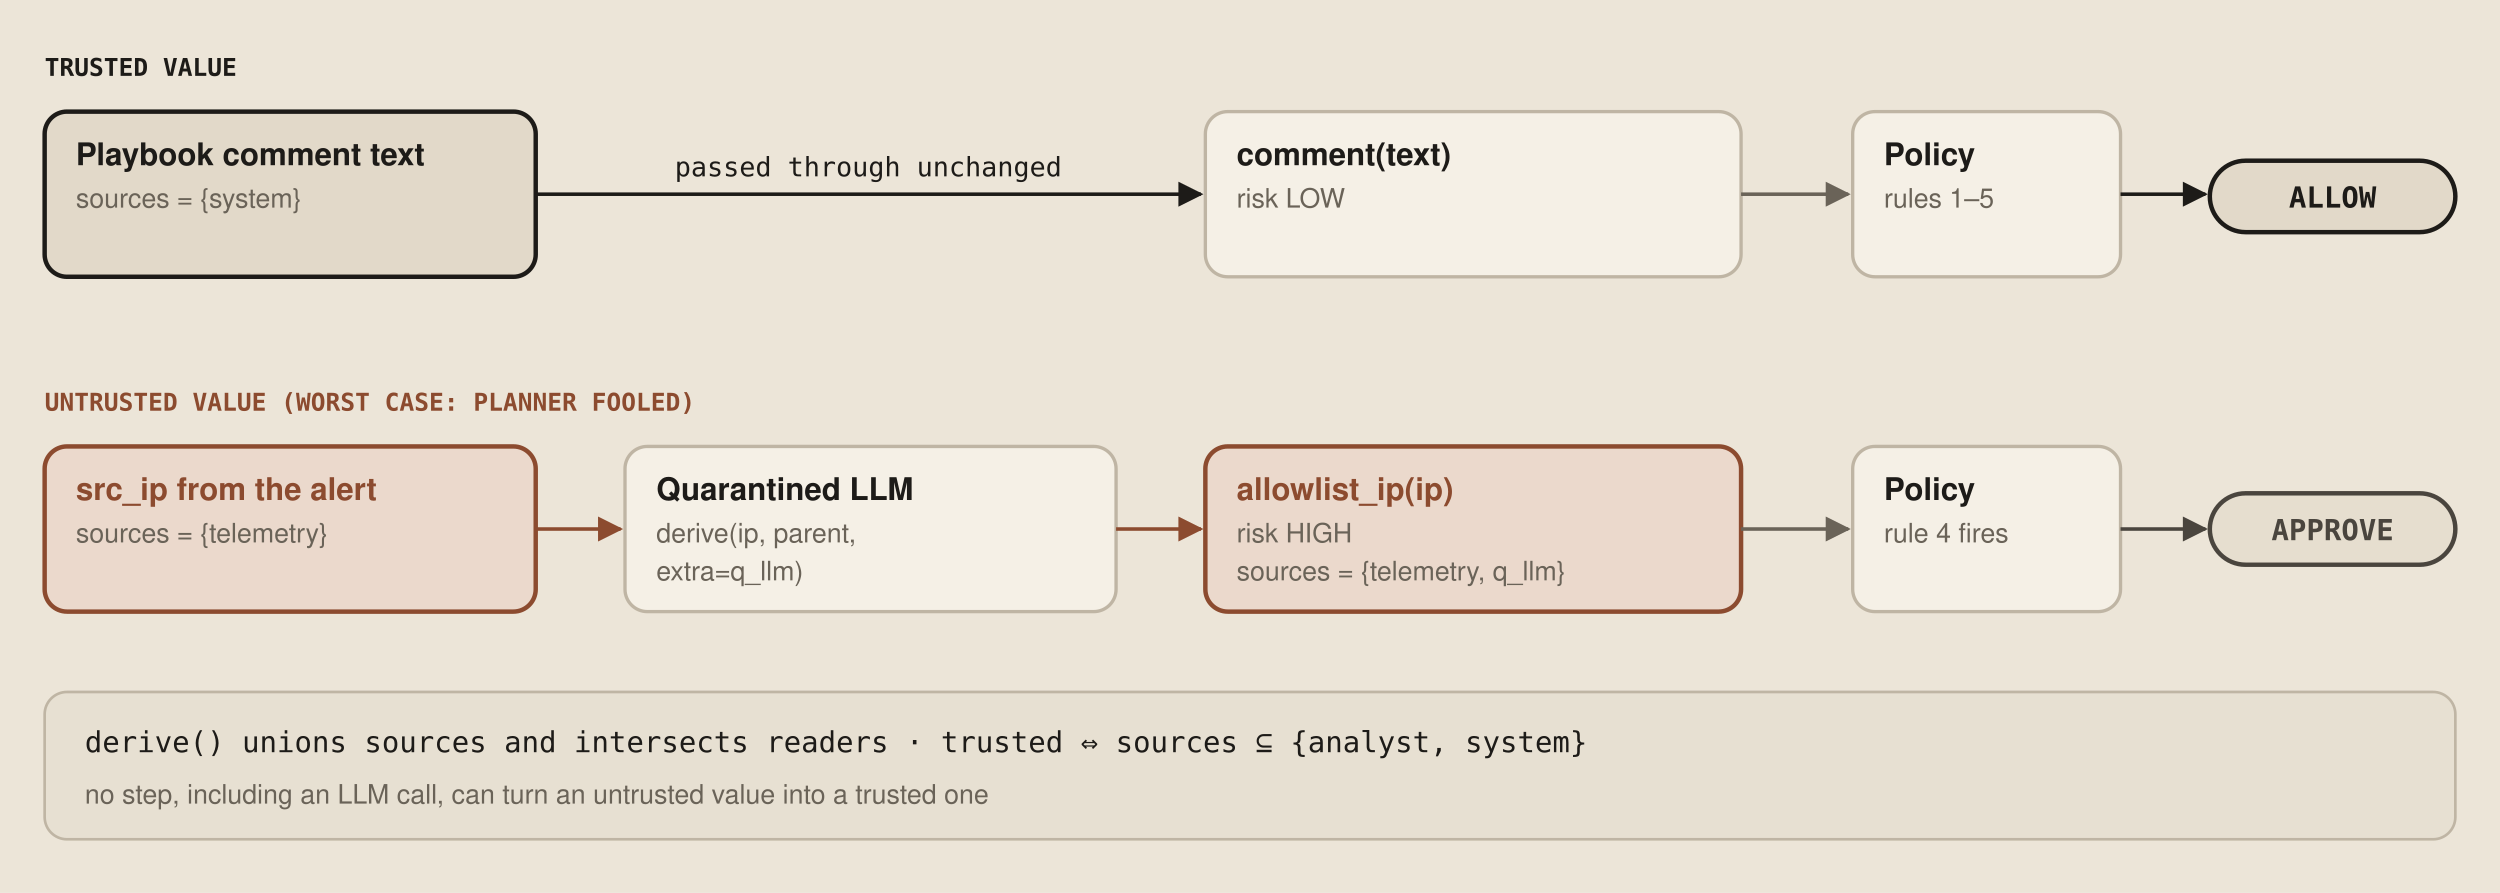
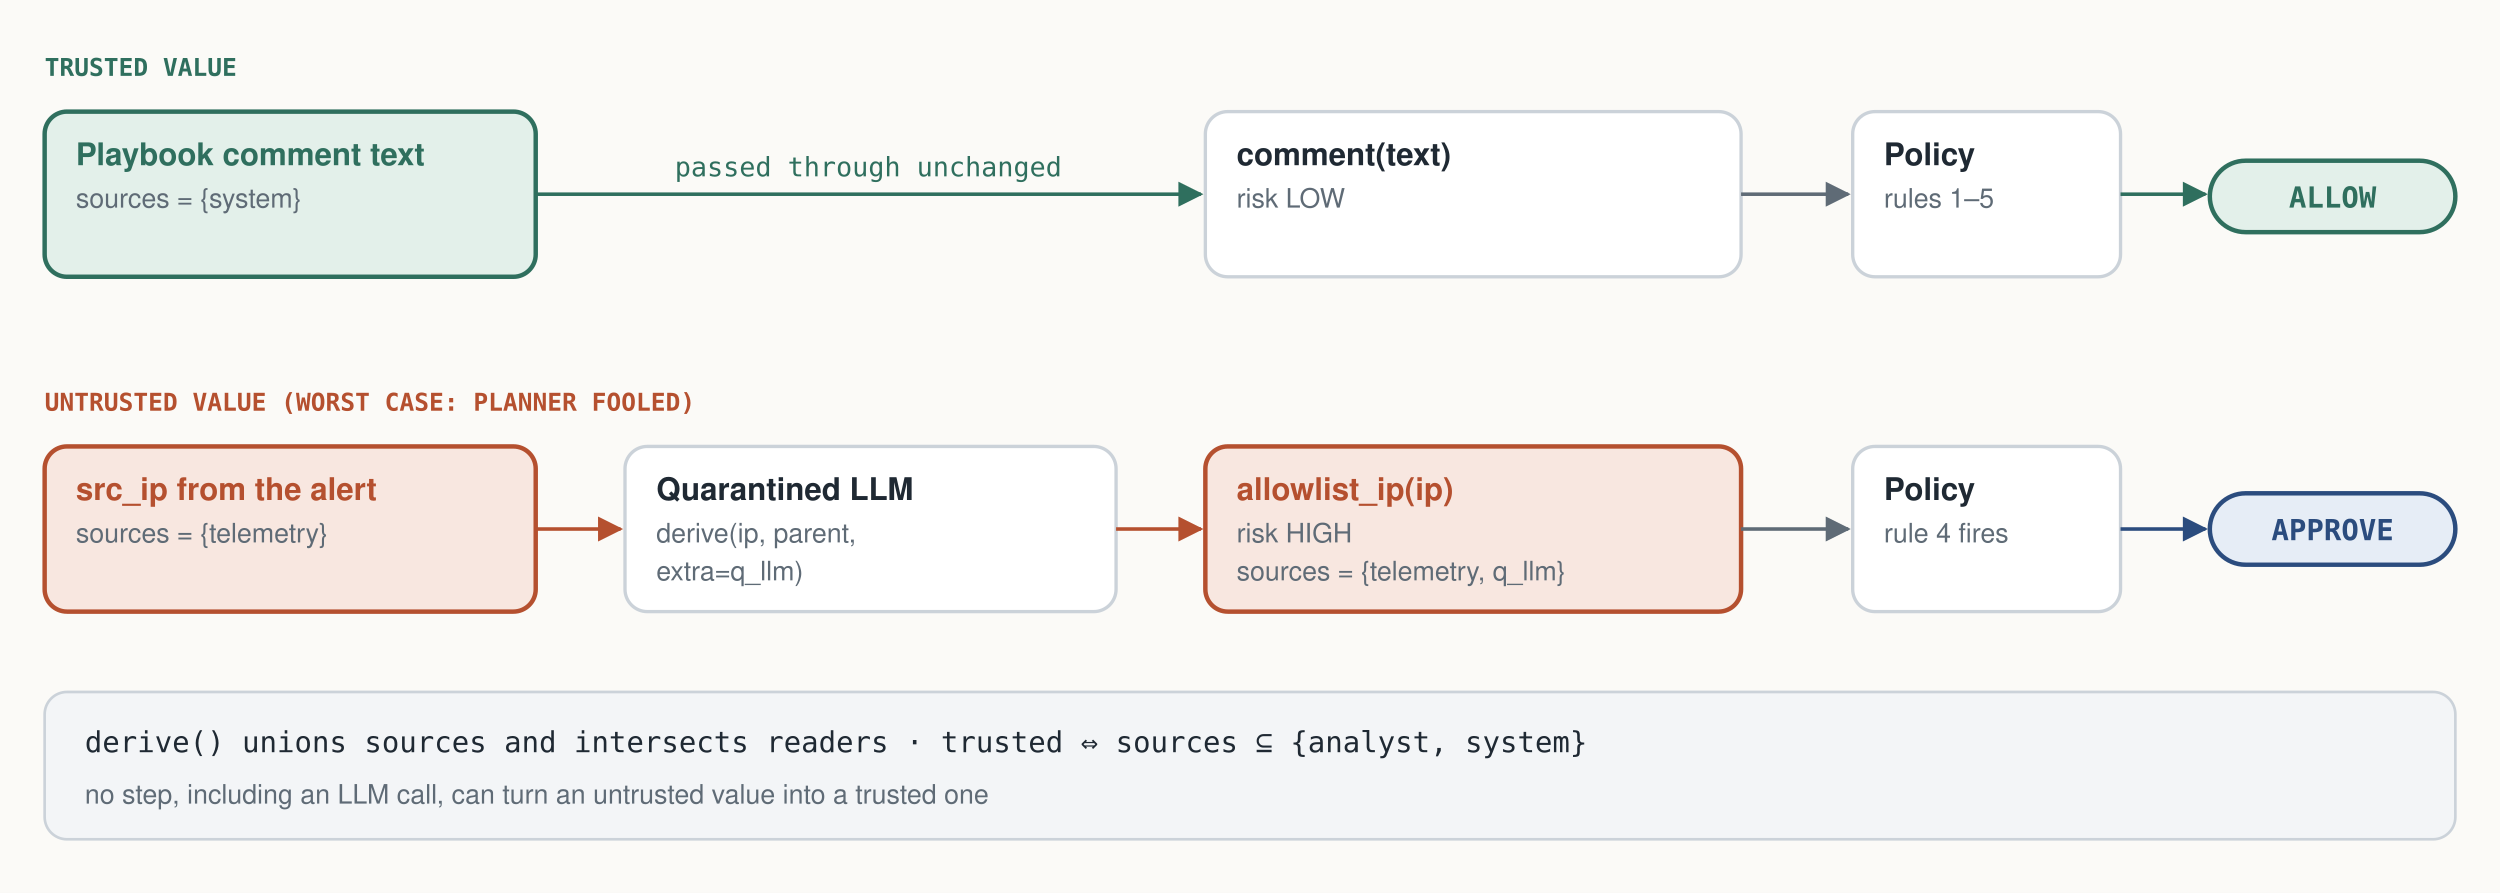
<svg xmlns="http://www.w3.org/2000/svg" viewBox="0 0 1120 400" role="img" aria-label="Taint propagation: a trusted playbook value reaches a tool and is allowed; an attacker-controlled IP keeps its untrusted label through the quarantined model and the planner, so the policy engine requires approval.">
  <defs>
    <marker id="taint-ah-ink" viewBox="0 0 10 10" refX="9" refY="5" markerWidth="7" markerHeight="7" orient="auto-start-reverse">
-       <path d="M0,0 L10,5 L0,10 z" style="fill:#1D1B18" />
+       <path d="M0,0 L10,5 L0,10 z" style="fill:#1F2933" />
    </marker>
    <marker id="taint-ah-muted" viewBox="0 0 10 10" refX="9" refY="5" markerWidth="7" markerHeight="7" orient="auto-start-reverse">
-       <path d="M0,0 L10,5 L0,10 z" style="fill:#6A6358" />
+       <path d="M0,0 L10,5 L0,10 z" style="fill:#5F6B76" />
    </marker>
    <marker id="taint-ah-accent" viewBox="0 0 10 10" refX="9" refY="5" markerWidth="7" markerHeight="7" orient="auto-start-reverse">
-       <path d="M0,0 L10,5 L0,10 z" style="fill:#4A453E" />
+       <path d="M0,0 L10,5 L0,10 z" style="fill:#2B4C7E" />
    </marker>
    <marker id="taint-ah-trust" viewBox="0 0 10 10" refX="9" refY="5" markerWidth="7" markerHeight="7" orient="auto-start-reverse">
-       <path d="M0,0 L10,5 L0,10 z" style="fill:#1D1B18" />
+       <path d="M0,0 L10,5 L0,10 z" style="fill:#2F6F5E" />
    </marker>
    <marker id="taint-ah-untrust" viewBox="0 0 10 10" refX="9" refY="5" markerWidth="7" markerHeight="7" orient="auto-start-reverse">
-       <path d="M0,0 L10,5 L0,10 z" style="fill:#8C4B2F" />
+       <path d="M0,0 L10,5 L0,10 z" style="fill:#B5502F" />
    </marker>
  </defs>
-   <rect width="1120" height="400" style="fill:#ECE5D8" />
-   <text x="20" y="34" text-anchor="start" style="fill:#1D1B18;font-family:Geist Mono, Consolas, Menlo, monospace;font-size:11px;font-weight:600">TRUSTED VALUE</text>
-   <rect x="20" y="50" width="220" height="74" rx="10" style="fill:#E2D9C9;stroke:#1D1B18;stroke-width:2" />
-   <text x="34" y="74" text-anchor="start" style="fill:#1D1B18;font-family:Geist, Segoe UI, Helvetica, Arial, sans-serif;font-size:14px;font-weight:600">Playbook comment text</text>
-   <text x="34" y="93" text-anchor="start" style="fill:#6A6358;font-family:Geist, Segoe UI, Helvetica, Arial, sans-serif;font-size:12px;font-weight:400">sources = {system}</text>
-   <rect x="540" y="50" width="240" height="74" rx="10" style="fill:#F5F0E6;stroke:#BFB5A4;stroke-width:1.5" />
-   <text x="554" y="74" text-anchor="start" style="fill:#1D1B18;font-family:Geist, Segoe UI, Helvetica, Arial, sans-serif;font-size:14px;font-weight:600">comment(text)</text>
-   <text x="554" y="93" text-anchor="start" style="fill:#6A6358;font-family:Geist, Segoe UI, Helvetica, Arial, sans-serif;font-size:12px;font-weight:400">risk LOW</text>
-   <rect x="830" y="50" width="120" height="74" rx="10" style="fill:#F5F0E6;stroke:#BFB5A4;stroke-width:1.5" />
-   <text x="844" y="74" text-anchor="start" style="fill:#1D1B18;font-family:Geist, Segoe UI, Helvetica, Arial, sans-serif;font-size:14px;font-weight:600">Policy</text>
-   <text x="844" y="93" text-anchor="start" style="fill:#6A6358;font-family:Geist, Segoe UI, Helvetica, Arial, sans-serif;font-size:12px;font-weight:400">rules 1–5</text>
-   <rect x="990" y="72" width="110" height="32" rx="16.0" style="fill:#E2D9C9;stroke:#1D1B18;stroke-width:2" />
-   <text x="1045.0" y="93.0" text-anchor="middle" style="fill:#1D1B18;font-family:Geist Mono, Consolas, Menlo, monospace;font-size:13px;font-weight:600">ALLOW</text>
-   <path d="M240,87 L538,87" style="fill:none;stroke:#1D1B18;stroke-width:1.6" marker-end="url(#taint-ah-trust)" />
-   <text x="389" y="79" text-anchor="middle" style="fill:#1D1B18;font-family:Geist Mono, Consolas, Menlo, monospace;font-size:12px;font-weight:400">passed through unchanged</text>
-   <path d="M780,87 L828,87" style="fill:none;stroke:#6A6358;stroke-width:1.6" marker-end="url(#taint-ah-muted)" />
-   <path d="M950,87 L988,87" style="fill:none;stroke:#1D1B18;stroke-width:1.6" marker-end="url(#taint-ah-trust)" />
-   <text x="20" y="184" text-anchor="start" style="fill:#8C4B2F;font-family:Geist Mono, Consolas, Menlo, monospace;font-size:11px;font-weight:600">UNTRUSTED VALUE (WORST CASE: PLANNER FOOLED)</text>
-   <rect x="20" y="200" width="220" height="74" rx="10" style="fill:#EBD9CC;stroke:#8C4B2F;stroke-width:2" />
-   <text x="34" y="224" text-anchor="start" style="fill:#8C4B2F;font-family:Geist, Segoe UI, Helvetica, Arial, sans-serif;font-size:14px;font-weight:600">src_ip from the alert</text>
-   <text x="34" y="243" text-anchor="start" style="fill:#6A6358;font-family:Geist, Segoe UI, Helvetica, Arial, sans-serif;font-size:12px;font-weight:400">sources = {telemetry}</text>
-   <rect x="280" y="200" width="220" height="74" rx="10" style="fill:#F5F0E6;stroke:#BFB5A4;stroke-width:1.5" />
-   <text x="294" y="224" text-anchor="start" style="fill:#1D1B18;font-family:Geist, Segoe UI, Helvetica, Arial, sans-serif;font-size:14px;font-weight:600">Quarantined LLM</text>
-   <text x="294" y="243" text-anchor="start" style="fill:#6A6358;font-family:Geist, Segoe UI, Helvetica, Arial, sans-serif;font-size:12px;font-weight:400">derive(ip, parent,</text>
-   <text x="294" y="260" text-anchor="start" style="fill:#6A6358;font-family:Geist, Segoe UI, Helvetica, Arial, sans-serif;font-size:12px;font-weight:400">extra=q_llm)</text>
-   <rect x="540" y="200" width="240" height="74" rx="10" style="fill:#EBD9CC;stroke:#8C4B2F;stroke-width:2" />
-   <text x="554" y="224" text-anchor="start" style="fill:#8C4B2F;font-family:Geist, Segoe UI, Helvetica, Arial, sans-serif;font-size:14px;font-weight:600">allowlist_ip(ip)</text>
-   <text x="554" y="243" text-anchor="start" style="fill:#6A6358;font-family:Geist, Segoe UI, Helvetica, Arial, sans-serif;font-size:12px;font-weight:400">risk HIGH</text>
-   <text x="554" y="260" text-anchor="start" style="fill:#6A6358;font-family:Geist, Segoe UI, Helvetica, Arial, sans-serif;font-size:12px;font-weight:400">sources = {telemetry, q_llm}</text>
-   <rect x="830" y="200" width="120" height="74" rx="10" style="fill:#F5F0E6;stroke:#BFB5A4;stroke-width:1.5" />
-   <text x="844" y="224" text-anchor="start" style="fill:#1D1B18;font-family:Geist, Segoe UI, Helvetica, Arial, sans-serif;font-size:14px;font-weight:600">Policy</text>
-   <text x="844" y="243" text-anchor="start" style="fill:#6A6358;font-family:Geist, Segoe UI, Helvetica, Arial, sans-serif;font-size:12px;font-weight:400">rule 4 fires</text>
-   <rect x="990" y="221" width="110" height="32" rx="16.0" style="fill:#E6DECF;stroke:#4A453E;stroke-width:2" />
-   <text x="1045.0" y="242.0" text-anchor="middle" style="fill:#4A453E;font-family:Geist Mono, Consolas, Menlo, monospace;font-size:13px;font-weight:600">APPROVE</text>
-   <path d="M240,237 L278,237" style="fill:none;stroke:#8C4B2F;stroke-width:1.6" marker-end="url(#taint-ah-untrust)" />
-   <path d="M500,237 L538,237" style="fill:none;stroke:#8C4B2F;stroke-width:1.6" marker-end="url(#taint-ah-untrust)" />
-   <path d="M780,237 L828,237" style="fill:none;stroke:#6A6358;stroke-width:1.6" marker-end="url(#taint-ah-muted)" />
-   <path d="M950,237 L988,237" style="fill:none;stroke:#4A453E;stroke-width:1.6" marker-end="url(#taint-ah-accent)" />
-   <rect x="20" y="310" width="1080" height="66" rx="10" style="fill:#E7E0D2;stroke:#BFB5A4;stroke-width:1.2" />
-   <text x="38" y="337" text-anchor="start" style="fill:#1D1B18;font-family:Geist Mono, Consolas, Menlo, monospace;font-size:13px;font-weight:400">derive() unions sources and intersects readers   ·   trusted ⇔ sources ⊆ {analyst, system}</text>
-   <text x="38" y="360" text-anchor="start" style="fill:#6A6358;font-family:Geist, Segoe UI, Helvetica, Arial, sans-serif;font-size:12px;font-weight:400">no step, including an LLM call, can turn an untrusted value into a trusted one</text>
+   <rect width="1120" height="400" style="fill:#FBFAF7" />
+   <text x="20" y="34" text-anchor="start" style="fill:#2F6F5E;font-family:Geist Mono, Consolas, Menlo, monospace;font-size:11px;font-weight:600">TRUSTED VALUE</text>
+   <rect x="20" y="50" width="220" height="74" rx="10" style="fill:#E3F0EA;stroke:#2F6F5E;stroke-width:2" />
+   <text x="34" y="74" text-anchor="start" style="fill:#2F6F5E;font-family:Geist, Segoe UI, Helvetica, Arial, sans-serif;font-size:14px;font-weight:600">Playbook comment text</text>
+   <text x="34" y="93" text-anchor="start" style="fill:#5F6B76;font-family:Geist, Segoe UI, Helvetica, Arial, sans-serif;font-size:12px;font-weight:400">sources = {system}</text>
+   <rect x="540" y="50" width="240" height="74" rx="10" style="fill:#FFFFFF;stroke:#CBD2D9;stroke-width:1.5" />
+   <text x="554" y="74" text-anchor="start" style="fill:#1F2933;font-family:Geist, Segoe UI, Helvetica, Arial, sans-serif;font-size:14px;font-weight:600">comment(text)</text>
+   <text x="554" y="93" text-anchor="start" style="fill:#5F6B76;font-family:Geist, Segoe UI, Helvetica, Arial, sans-serif;font-size:12px;font-weight:400">risk LOW</text>
+   <rect x="830" y="50" width="120" height="74" rx="10" style="fill:#FFFFFF;stroke:#CBD2D9;stroke-width:1.5" />
+   <text x="844" y="74" text-anchor="start" style="fill:#1F2933;font-family:Geist, Segoe UI, Helvetica, Arial, sans-serif;font-size:14px;font-weight:600">Policy</text>
+   <text x="844" y="93" text-anchor="start" style="fill:#5F6B76;font-family:Geist, Segoe UI, Helvetica, Arial, sans-serif;font-size:12px;font-weight:400">rules 1–5</text>
+   <rect x="990" y="72" width="110" height="32" rx="16.0" style="fill:#E3F0EA;stroke:#2F6F5E;stroke-width:2" />
+   <text x="1045.0" y="93.0" text-anchor="middle" style="fill:#2F6F5E;font-family:Geist Mono, Consolas, Menlo, monospace;font-size:13px;font-weight:600">ALLOW</text>
+   <path d="M240,87 L538,87" style="fill:none;stroke:#2F6F5E;stroke-width:1.6" marker-end="url(#taint-ah-trust)" />
+   <text x="389" y="79" text-anchor="middle" style="fill:#2F6F5E;font-family:Geist Mono, Consolas, Menlo, monospace;font-size:12px;font-weight:400">passed through unchanged</text>
+   <path d="M780,87 L828,87" style="fill:none;stroke:#5F6B76;stroke-width:1.6" marker-end="url(#taint-ah-muted)" />
+   <path d="M950,87 L988,87" style="fill:none;stroke:#2F6F5E;stroke-width:1.6" marker-end="url(#taint-ah-trust)" />
+   <text x="20" y="184" text-anchor="start" style="fill:#B5502F;font-family:Geist Mono, Consolas, Menlo, monospace;font-size:11px;font-weight:600">UNTRUSTED VALUE (WORST CASE: PLANNER FOOLED)</text>
+   <rect x="20" y="200" width="220" height="74" rx="10" style="fill:#F8E7E0;stroke:#B5502F;stroke-width:2" />
+   <text x="34" y="224" text-anchor="start" style="fill:#B5502F;font-family:Geist, Segoe UI, Helvetica, Arial, sans-serif;font-size:14px;font-weight:600">src_ip from the alert</text>
+   <text x="34" y="243" text-anchor="start" style="fill:#5F6B76;font-family:Geist, Segoe UI, Helvetica, Arial, sans-serif;font-size:12px;font-weight:400">sources = {telemetry}</text>
+   <rect x="280" y="200" width="220" height="74" rx="10" style="fill:#FFFFFF;stroke:#CBD2D9;stroke-width:1.5" />
+   <text x="294" y="224" text-anchor="start" style="fill:#1F2933;font-family:Geist, Segoe UI, Helvetica, Arial, sans-serif;font-size:14px;font-weight:600">Quarantined LLM</text>
+   <text x="294" y="243" text-anchor="start" style="fill:#5F6B76;font-family:Geist, Segoe UI, Helvetica, Arial, sans-serif;font-size:12px;font-weight:400">derive(ip, parent,</text>
+   <text x="294" y="260" text-anchor="start" style="fill:#5F6B76;font-family:Geist, Segoe UI, Helvetica, Arial, sans-serif;font-size:12px;font-weight:400">extra=q_llm)</text>
+   <rect x="540" y="200" width="240" height="74" rx="10" style="fill:#F8E7E0;stroke:#B5502F;stroke-width:2" />
+   <text x="554" y="224" text-anchor="start" style="fill:#B5502F;font-family:Geist, Segoe UI, Helvetica, Arial, sans-serif;font-size:14px;font-weight:600">allowlist_ip(ip)</text>
+   <text x="554" y="243" text-anchor="start" style="fill:#5F6B76;font-family:Geist, Segoe UI, Helvetica, Arial, sans-serif;font-size:12px;font-weight:400">risk HIGH</text>
+   <text x="554" y="260" text-anchor="start" style="fill:#5F6B76;font-family:Geist, Segoe UI, Helvetica, Arial, sans-serif;font-size:12px;font-weight:400">sources = {telemetry, q_llm}</text>
+   <rect x="830" y="200" width="120" height="74" rx="10" style="fill:#FFFFFF;stroke:#CBD2D9;stroke-width:1.5" />
+   <text x="844" y="224" text-anchor="start" style="fill:#1F2933;font-family:Geist, Segoe UI, Helvetica, Arial, sans-serif;font-size:14px;font-weight:600">Policy</text>
+   <text x="844" y="243" text-anchor="start" style="fill:#5F6B76;font-family:Geist, Segoe UI, Helvetica, Arial, sans-serif;font-size:12px;font-weight:400">rule 4 fires</text>
+   <rect x="990" y="221" width="110" height="32" rx="16.0" style="fill:#E6EDF6;stroke:#2B4C7E;stroke-width:2" />
+   <text x="1045.0" y="242.0" text-anchor="middle" style="fill:#2B4C7E;font-family:Geist Mono, Consolas, Menlo, monospace;font-size:13px;font-weight:600">APPROVE</text>
+   <path d="M240,237 L278,237" style="fill:none;stroke:#B5502F;stroke-width:1.6" marker-end="url(#taint-ah-untrust)" />
+   <path d="M500,237 L538,237" style="fill:none;stroke:#B5502F;stroke-width:1.6" marker-end="url(#taint-ah-untrust)" />
+   <path d="M780,237 L828,237" style="fill:none;stroke:#5F6B76;stroke-width:1.6" marker-end="url(#taint-ah-muted)" />
+   <path d="M950,237 L988,237" style="fill:none;stroke:#2B4C7E;stroke-width:1.6" marker-end="url(#taint-ah-accent)" />
+   <rect x="20" y="310" width="1080" height="66" rx="10" style="fill:#F3F5F7;stroke:#CBD2D9;stroke-width:1.2" />
+   <text x="38" y="337" text-anchor="start" style="fill:#1F2933;font-family:Geist Mono, Consolas, Menlo, monospace;font-size:13px;font-weight:400">derive() unions sources and intersects readers   ·   trusted ⇔ sources ⊆ {analyst, system}</text>
+   <text x="38" y="360" text-anchor="start" style="fill:#5F6B76;font-family:Geist, Segoe UI, Helvetica, Arial, sans-serif;font-size:12px;font-weight:400">no step, including an LLM call, can turn an untrusted value into a trusted one</text>
</svg>
